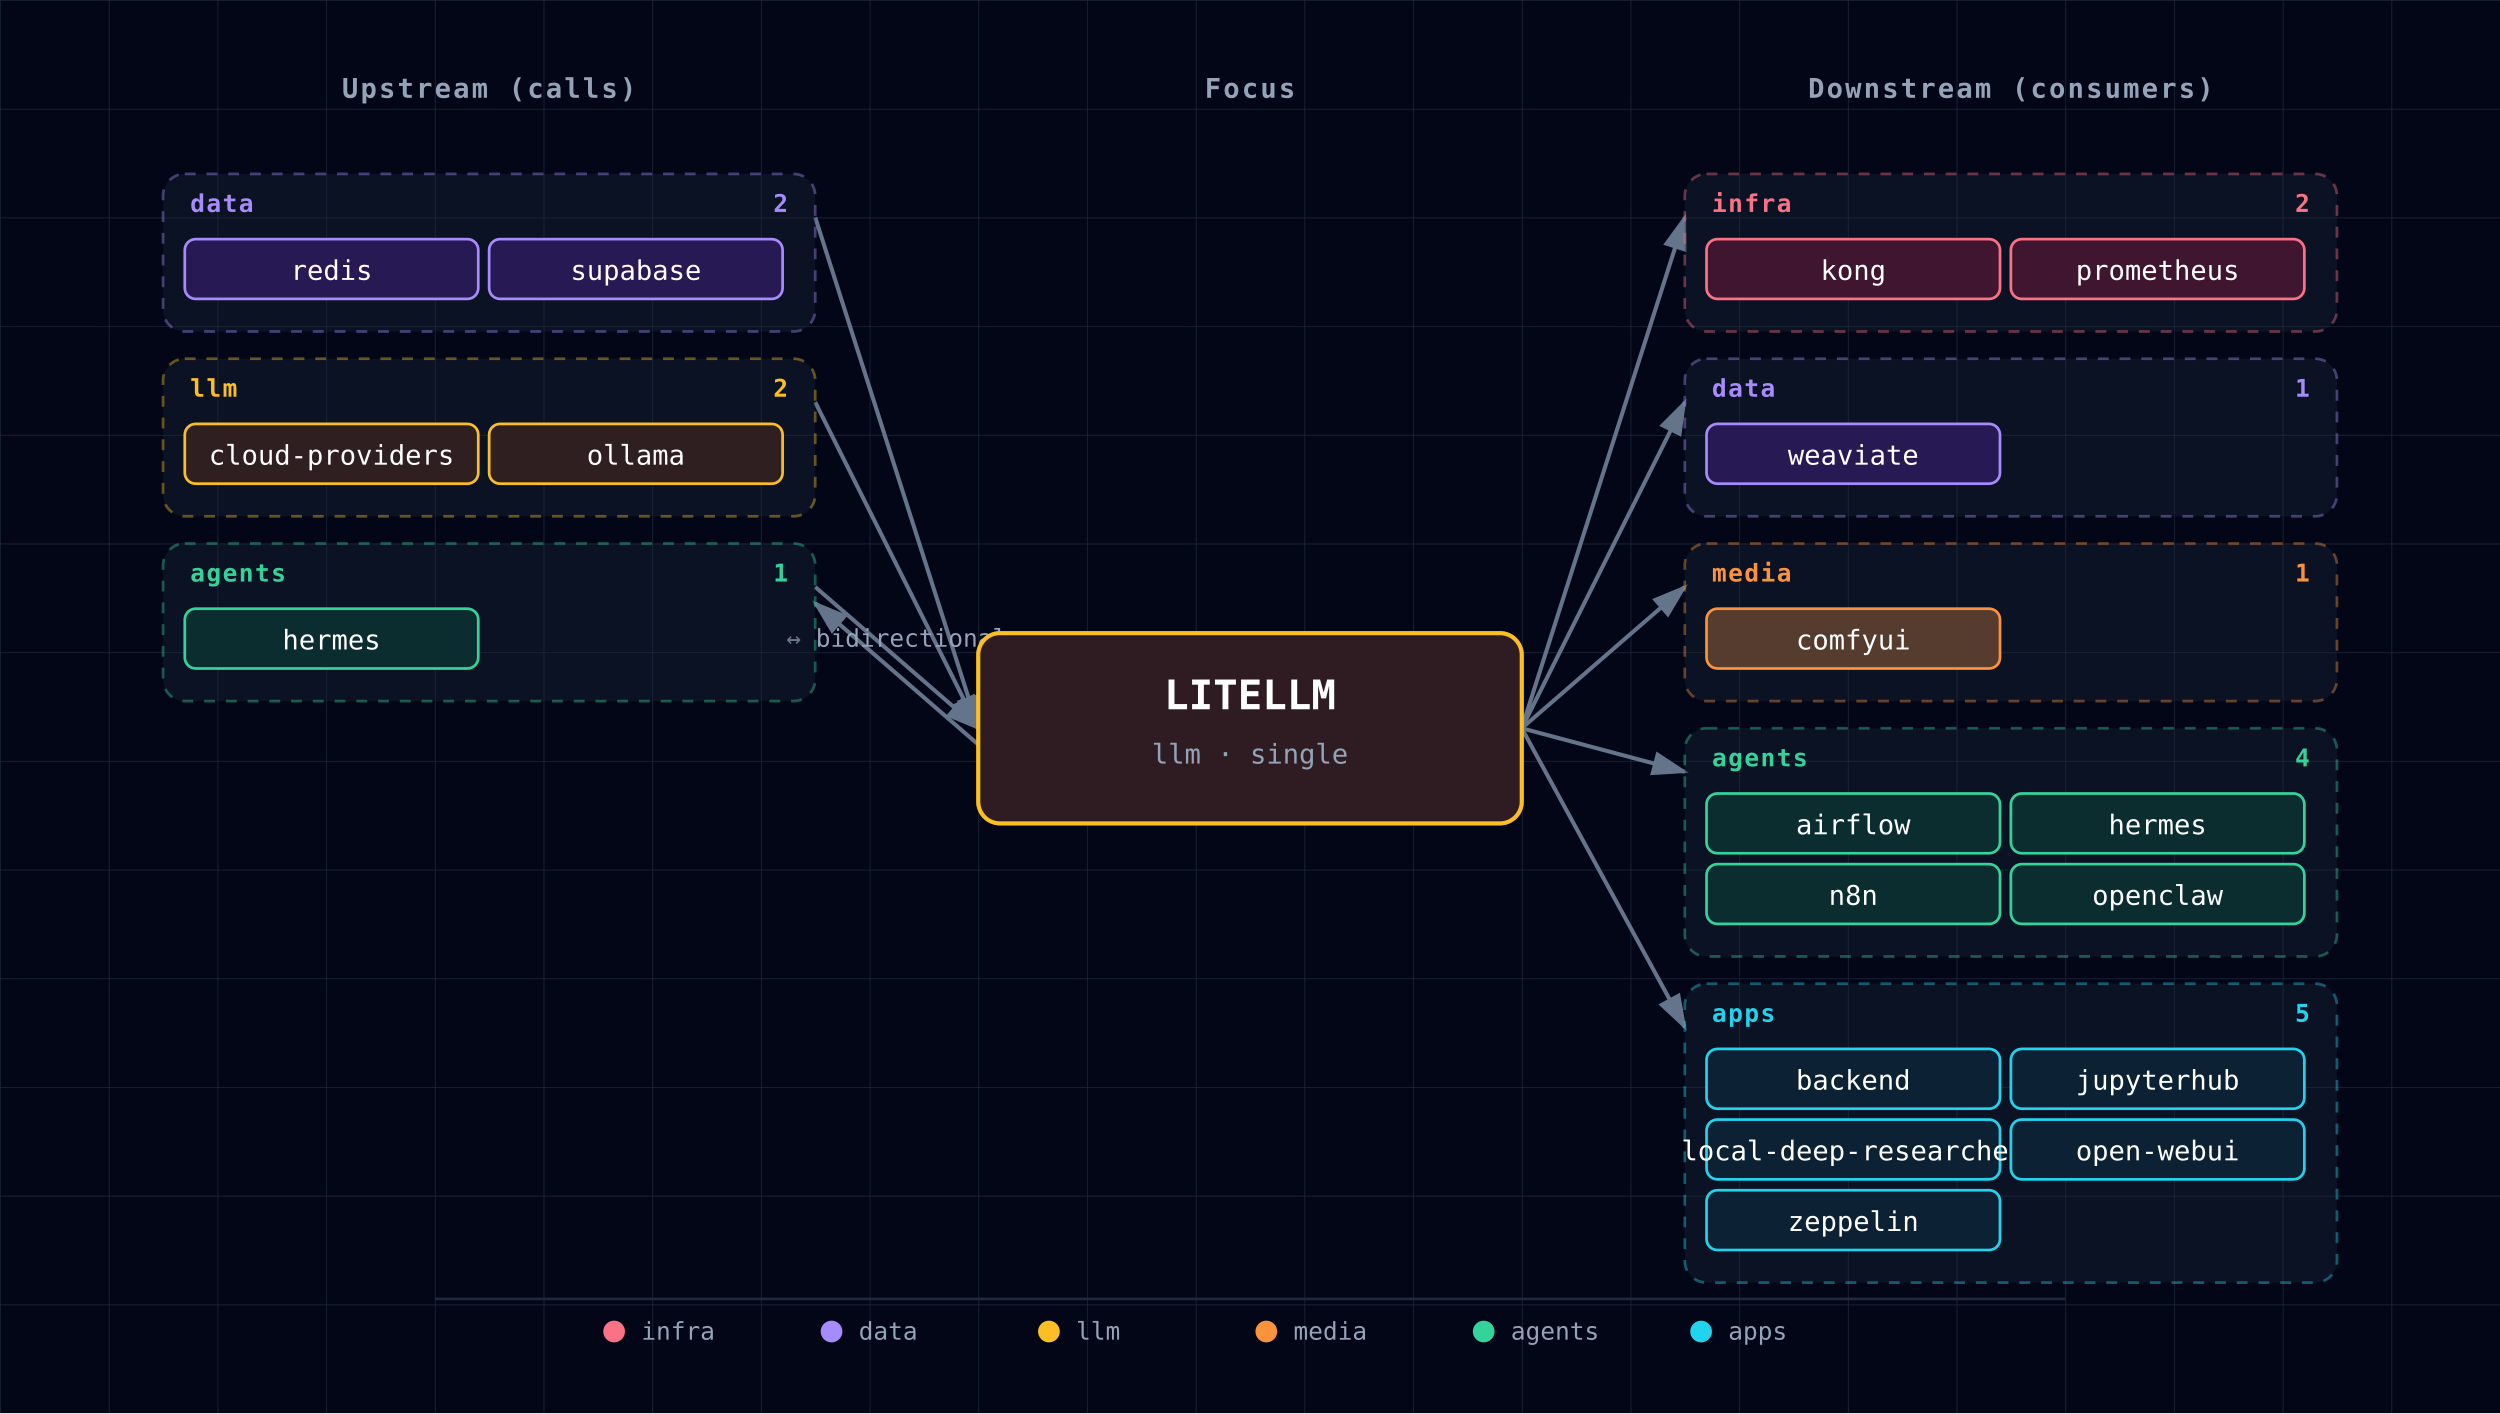
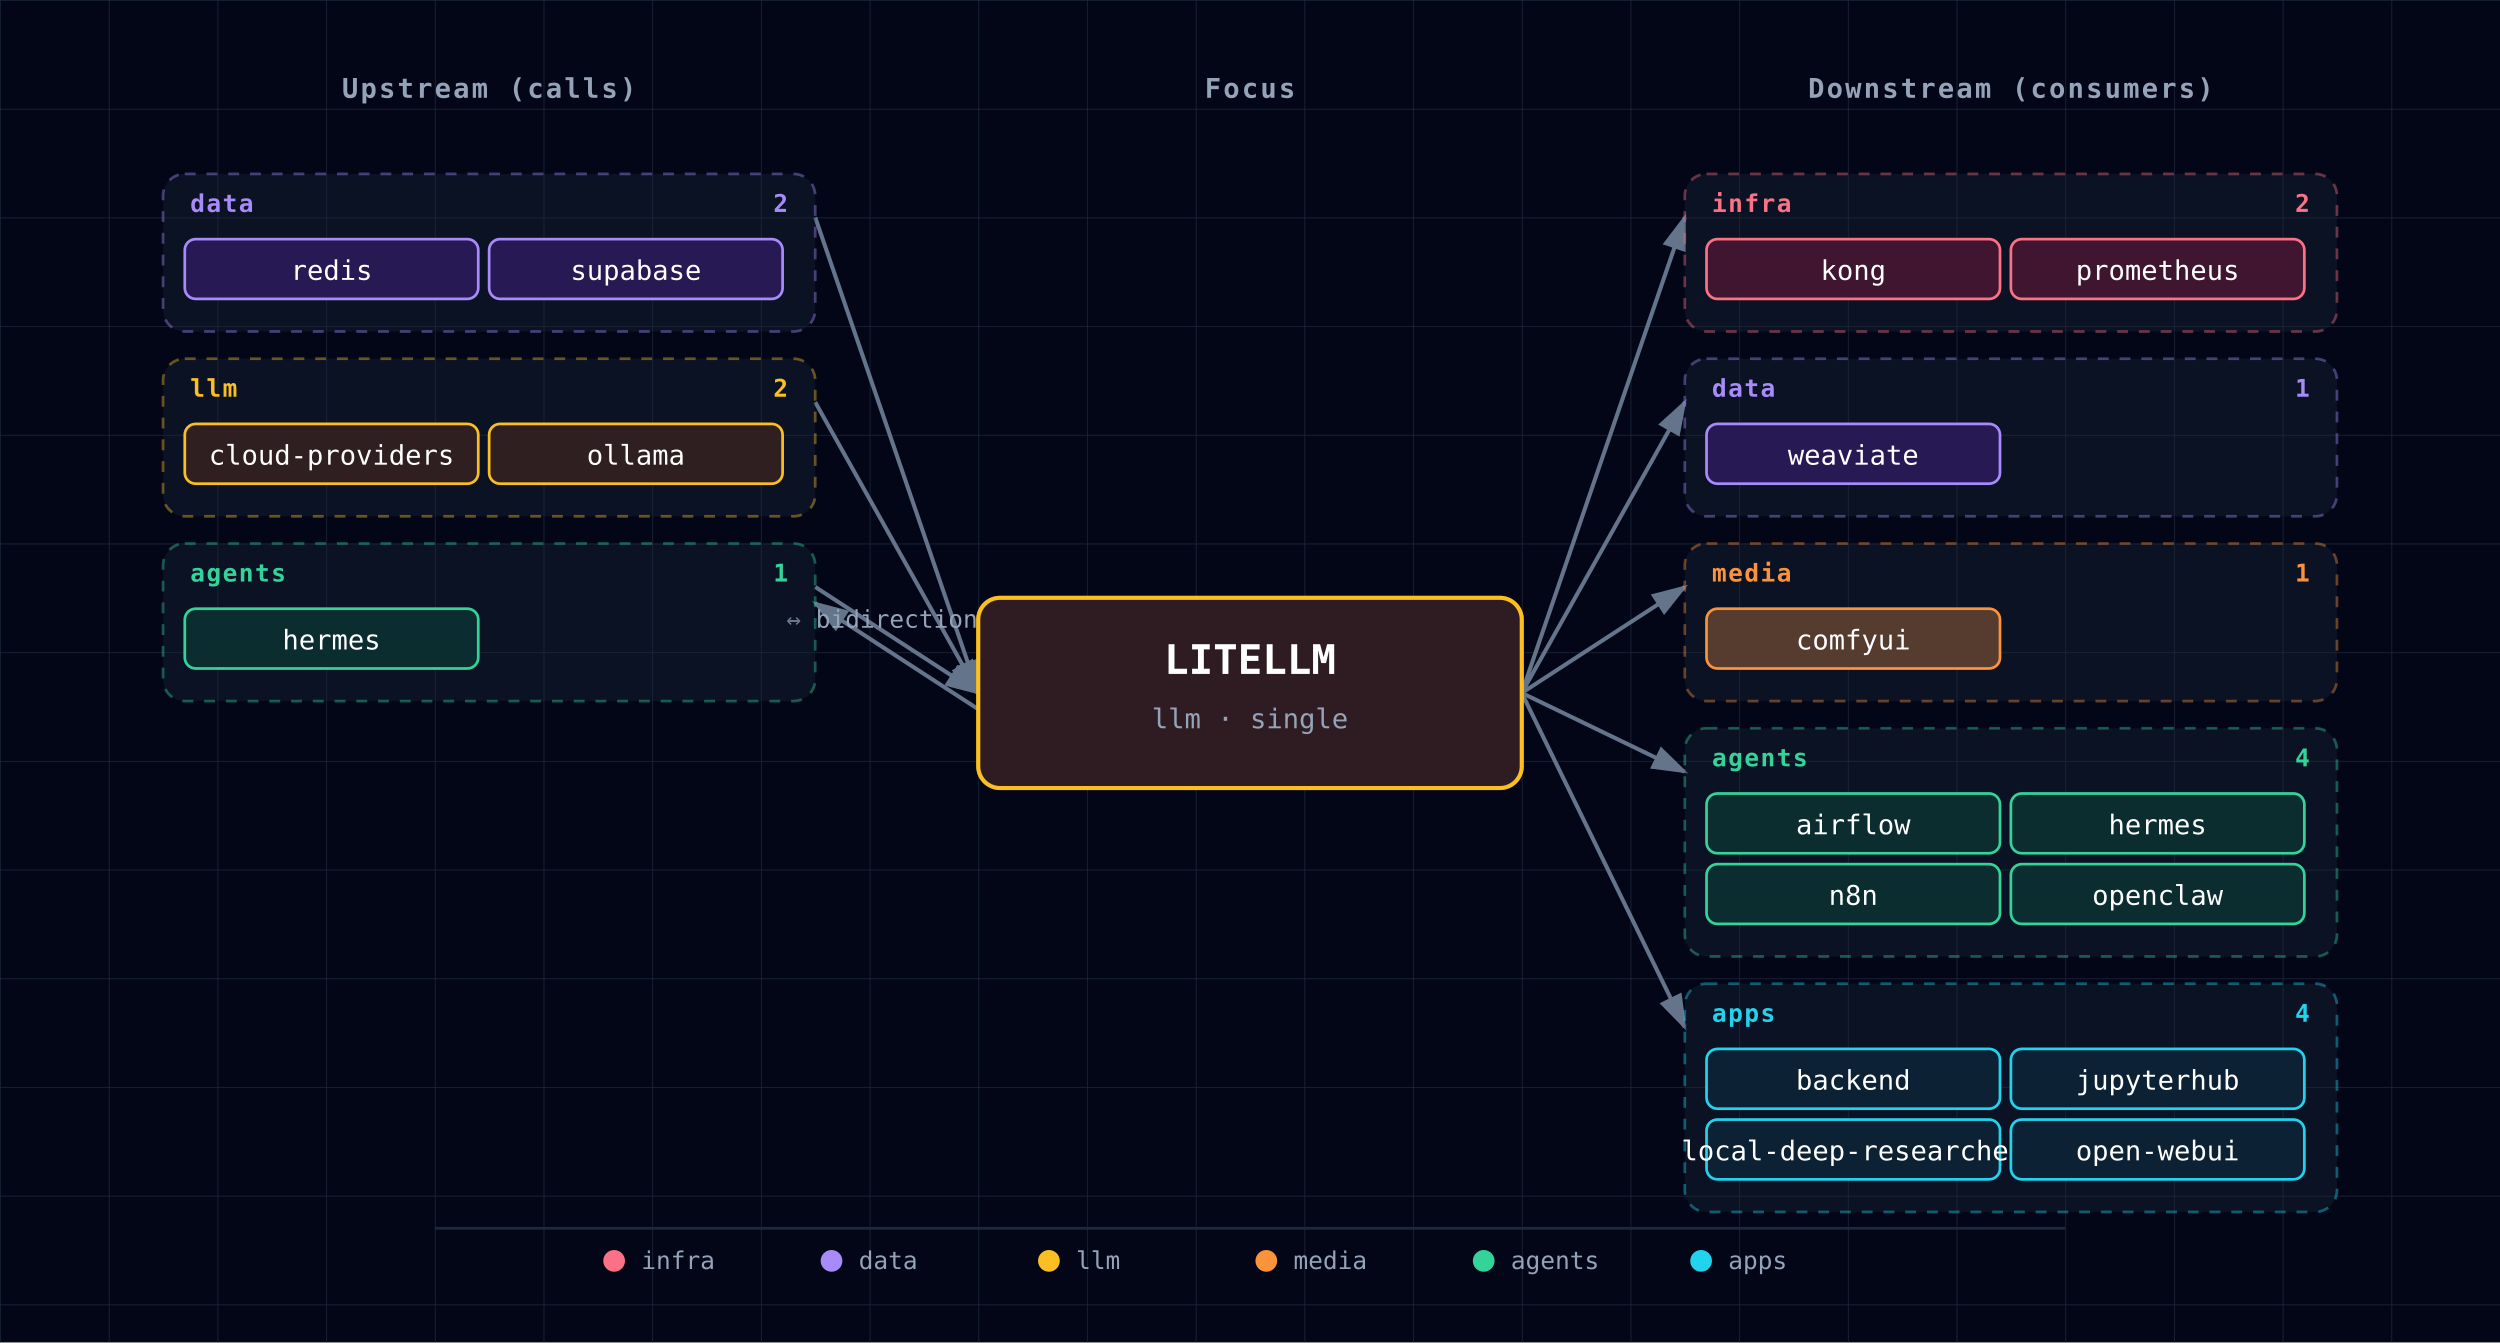
- <svg xmlns="http://www.w3.org/2000/svg" viewBox="0 0 920 520" font-family="'JetBrains Mono', 'Fira Code', Menlo, Consolas, monospace">
+ <svg xmlns="http://www.w3.org/2000/svg" viewBox="0 0 920 494" font-family="'JetBrains Mono', 'Fira Code', Menlo, Consolas, monospace">
  <defs>
    <pattern id="grid" width="40" height="40" patternUnits="userSpaceOnUse">
      <path d="M 40 0 L 0 0 0 40" fill="none" stroke="#1e293b" stroke-width="0.5" />
    </pattern>
    <marker id="arrowhead" markerWidth="9" markerHeight="6" refX="8" refY="3" orient="auto">
      <polygon points="0 0, 9 3, 0 6" fill="#64748b" />
    </marker>
    <filter id="focus-glow" x="-50%" y="-50%" width="200%" height="200%">
      <feGaussianBlur in="SourceAlpha" stdDeviation="6" />
      <feFlood flood-color="#fbbf24" flood-opacity="0.6" />
      <feComposite in2="SourceAlpha" operator="in" />
      <feMerge>
        <feMergeNode />
        <feMergeNode in="SourceGraphic" />
      </feMerge>
    </filter>
  </defs>
-   <rect width="920" height="520" fill="#020617" />
-   <rect width="920" height="520" fill="url(#grid)" />
+   <rect width="920" height="494" fill="#020617" />
+   <rect width="920" height="494" fill="url(#grid)" />
  <text x="180" y="36" fill="#94a3b8" font-size="10" font-weight="600" text-anchor="middle" letter-spacing="0.08em">Upstream (calls)</text>
  <text x="460" y="36" fill="#94a3b8" font-size="10" font-weight="600" text-anchor="middle" letter-spacing="0.08em">Focus</text>
  <text x="740" y="36" fill="#94a3b8" font-size="10" font-weight="600" text-anchor="middle" letter-spacing="0.08em">Downstream (consumers)</text>
-   <line x1="300" y1="80" x2="360" y2="268" stroke="#64748b" stroke-width="1.5" marker-end="url(#arrowhead)" />
-   <line x1="300" y1="148" x2="360" y2="268" stroke="#64748b" stroke-width="1.5" marker-end="url(#arrowhead)" />
-   <line x1="300" y1="216" x2="360" y2="268" stroke="#64748b" stroke-width="1.5" marker-end="url(#arrowhead)" />
-   <line x1="360" y1="274" x2="300" y2="222" stroke="#64748b" stroke-width="1.5" marker-end="url(#arrowhead)" />
-   <text x="330" y="238" fill="#94a3b8" font-size="9" text-anchor="middle">↔ bidirectional</text>
-   <line x1="560" y1="268" x2="620" y2="80" stroke="#64748b" stroke-width="1.5" marker-end="url(#arrowhead)" />
-   <line x1="560" y1="268" x2="620" y2="148" stroke="#64748b" stroke-width="1.5" marker-end="url(#arrowhead)" />
-   <line x1="560" y1="268" x2="620" y2="216" stroke="#64748b" stroke-width="1.5" marker-end="url(#arrowhead)" />
-   <line x1="560" y1="268" x2="620" y2="284" stroke="#64748b" stroke-width="1.5" marker-end="url(#arrowhead)" />
-   <line x1="560" y1="268" x2="620" y2="378" stroke="#64748b" stroke-width="1.5" marker-end="url(#arrowhead)" />
+   <line x1="300" y1="80" x2="360" y2="255" stroke="#64748b" stroke-width="1.5" marker-end="url(#arrowhead)" />
+   <line x1="300" y1="148" x2="360" y2="255" stroke="#64748b" stroke-width="1.5" marker-end="url(#arrowhead)" />
+   <line x1="300" y1="216" x2="360" y2="255" stroke="#64748b" stroke-width="1.5" marker-end="url(#arrowhead)" />
+   <line x1="360" y1="261" x2="300" y2="222" stroke="#64748b" stroke-width="1.5" marker-end="url(#arrowhead)" />
+   <text x="330" y="231" fill="#94a3b8" font-size="9" text-anchor="middle">↔ bidirectional</text>
+   <line x1="560" y1="255" x2="620" y2="80" stroke="#64748b" stroke-width="1.5" marker-end="url(#arrowhead)" />
+   <line x1="560" y1="255" x2="620" y2="148" stroke="#64748b" stroke-width="1.5" marker-end="url(#arrowhead)" />
+   <line x1="560" y1="255" x2="620" y2="216" stroke="#64748b" stroke-width="1.5" marker-end="url(#arrowhead)" />
+   <line x1="560" y1="255" x2="620" y2="284" stroke="#64748b" stroke-width="1.5" marker-end="url(#arrowhead)" />
+   <line x1="560" y1="255" x2="620" y2="378" stroke="#64748b" stroke-width="1.5" marker-end="url(#arrowhead)" />
  <g>
    <g class="cluster">
      <rect x="60" y="64" width="240" height="58" rx="8" fill="rgba(30,41,59,0.35)" stroke="#a78bfa" stroke-width="1" stroke-dasharray="4,4" stroke-opacity="0.4" />
      <text x="70" y="78" fill="#a78bfa" font-size="9" font-weight="700" text-anchor="start" style="letter-spacing:0.06em;text-transform:uppercase;">data</text>
      <text x="290" y="78" fill="#a78bfa" font-size="9" font-weight="600" text-anchor="end">2</text>
    </g>
    <g>
      <rect x="68" y="88" width="108" height="22" rx="4" fill="#0f172a" />
      <rect x="68" y="88" width="108" height="22" rx="4" fill="rgba(76, 29, 149, 0.4)" stroke="#a78bfa" stroke-width="1" />
      <text x="122" y="103" fill="white" font-size="10" text-anchor="middle">redis</text>
    </g>
    <g>
      <rect x="180" y="88" width="108" height="22" rx="4" fill="#0f172a" />
      <rect x="180" y="88" width="108" height="22" rx="4" fill="rgba(76, 29, 149, 0.4)" stroke="#a78bfa" stroke-width="1" />
      <text x="234" y="103" fill="white" font-size="10" text-anchor="middle">supabase</text>
    </g>
    <g class="cluster">
      <rect x="60" y="132" width="240" height="58" rx="8" fill="rgba(30,41,59,0.35)" stroke="#fbbf24" stroke-width="1" stroke-dasharray="4,4" stroke-opacity="0.4" />
      <text x="70" y="146" fill="#fbbf24" font-size="9" font-weight="700" text-anchor="start" style="letter-spacing:0.06em;text-transform:uppercase;">llm</text>
      <text x="290" y="146" fill="#fbbf24" font-size="9" font-weight="600" text-anchor="end">2</text>
    </g>
    <g>
      <rect x="68" y="156" width="108" height="22" rx="4" fill="#0f172a" />
      <rect x="68" y="156" width="108" height="22" rx="4" fill="rgba(120, 53, 15, 0.3)" stroke="#fbbf24" stroke-width="1" />
      <text x="122" y="171" fill="white" font-size="10" text-anchor="middle">cloud-providers</text>
    </g>
    <g>
      <rect x="180" y="156" width="108" height="22" rx="4" fill="#0f172a" />
      <rect x="180" y="156" width="108" height="22" rx="4" fill="rgba(120, 53, 15, 0.3)" stroke="#fbbf24" stroke-width="1" />
      <text x="234" y="171" fill="white" font-size="10" text-anchor="middle">ollama</text>
    </g>
    <g class="cluster">
      <rect x="60" y="200" width="240" height="58" rx="8" fill="rgba(30,41,59,0.35)" stroke="#34d399" stroke-width="1" stroke-dasharray="4,4" stroke-opacity="0.4" />
      <text x="70" y="214" fill="#34d399" font-size="9" font-weight="700" text-anchor="start" style="letter-spacing:0.06em;text-transform:uppercase;">agents</text>
      <text x="290" y="214" fill="#34d399" font-size="9" font-weight="600" text-anchor="end">1</text>
    </g>
    <g>
      <rect x="68" y="224" width="108" height="22" rx="4" fill="#0f172a" />
      <rect x="68" y="224" width="108" height="22" rx="4" fill="rgba(6, 78, 59, 0.4)" stroke="#34d399" stroke-width="1" />
      <text x="122" y="239" fill="white" font-size="10" text-anchor="middle">hermes</text>
    </g>
  </g>
  <g>
    <g class="cluster">
      <rect x="620" y="64" width="240" height="58" rx="8" fill="rgba(30,41,59,0.35)" stroke="#fb7185" stroke-width="1" stroke-dasharray="4,4" stroke-opacity="0.4" />
      <text x="630" y="78" fill="#fb7185" font-size="9" font-weight="700" text-anchor="start" style="letter-spacing:0.06em;text-transform:uppercase;">infra</text>
      <text x="850" y="78" fill="#fb7185" font-size="9" font-weight="600" text-anchor="end">2</text>
    </g>
    <g>
      <rect x="628" y="88" width="108" height="22" rx="4" fill="#0f172a" />
      <rect x="628" y="88" width="108" height="22" rx="4" fill="rgba(136, 19, 55, 0.4)" stroke="#fb7185" stroke-width="1" />
      <text x="682" y="103" fill="white" font-size="10" text-anchor="middle">kong</text>
    </g>
    <g>
      <rect x="740" y="88" width="108" height="22" rx="4" fill="#0f172a" />
      <rect x="740" y="88" width="108" height="22" rx="4" fill="rgba(136, 19, 55, 0.4)" stroke="#fb7185" stroke-width="1" />
      <text x="794" y="103" fill="white" font-size="10" text-anchor="middle">prometheus</text>
    </g>
    <g class="cluster">
      <rect x="620" y="132" width="240" height="58" rx="8" fill="rgba(30,41,59,0.35)" stroke="#a78bfa" stroke-width="1" stroke-dasharray="4,4" stroke-opacity="0.4" />
      <text x="630" y="146" fill="#a78bfa" font-size="9" font-weight="700" text-anchor="start" style="letter-spacing:0.06em;text-transform:uppercase;">data</text>
      <text x="850" y="146" fill="#a78bfa" font-size="9" font-weight="600" text-anchor="end">1</text>
    </g>
    <g>
      <rect x="628" y="156" width="108" height="22" rx="4" fill="#0f172a" />
      <rect x="628" y="156" width="108" height="22" rx="4" fill="rgba(76, 29, 149, 0.4)" stroke="#a78bfa" stroke-width="1" />
      <text x="682" y="171" fill="white" font-size="10" text-anchor="middle">weaviate</text>
    </g>
    <g class="cluster">
      <rect x="620" y="200" width="240" height="58" rx="8" fill="rgba(30,41,59,0.35)" stroke="#fb923c" stroke-width="1" stroke-dasharray="4,4" stroke-opacity="0.4" />
      <text x="630" y="214" fill="#fb923c" font-size="9" font-weight="700" text-anchor="start" style="letter-spacing:0.06em;text-transform:uppercase;">media</text>
      <text x="850" y="214" fill="#fb923c" font-size="9" font-weight="600" text-anchor="end">1</text>
    </g>
    <g>
      <rect x="628" y="224" width="108" height="22" rx="4" fill="#0f172a" />
      <rect x="628" y="224" width="108" height="22" rx="4" fill="rgba(251, 146, 60, 0.3)" stroke="#fb923c" stroke-width="1" />
      <text x="682" y="239" fill="white" font-size="10" text-anchor="middle">comfyui</text>
    </g>
    <g class="cluster">
      <rect x="620" y="268" width="240" height="84" rx="8" fill="rgba(30,41,59,0.35)" stroke="#34d399" stroke-width="1" stroke-dasharray="4,4" stroke-opacity="0.4" />
      <text x="630" y="282" fill="#34d399" font-size="9" font-weight="700" text-anchor="start" style="letter-spacing:0.06em;text-transform:uppercase;">agents</text>
      <text x="850" y="282" fill="#34d399" font-size="9" font-weight="600" text-anchor="end">4</text>
    </g>
    <g>
      <rect x="628" y="292" width="108" height="22" rx="4" fill="#0f172a" />
      <rect x="628" y="292" width="108" height="22" rx="4" fill="rgba(6, 78, 59, 0.4)" stroke="#34d399" stroke-width="1" />
      <text x="682" y="307" fill="white" font-size="10" text-anchor="middle">airflow</text>
    </g>
    <g>
      <rect x="740" y="292" width="108" height="22" rx="4" fill="#0f172a" />
      <rect x="740" y="292" width="108" height="22" rx="4" fill="rgba(6, 78, 59, 0.4)" stroke="#34d399" stroke-width="1" />
      <text x="794" y="307" fill="white" font-size="10" text-anchor="middle">hermes</text>
    </g>
    <g>
      <rect x="628" y="318" width="108" height="22" rx="4" fill="#0f172a" />
      <rect x="628" y="318" width="108" height="22" rx="4" fill="rgba(6, 78, 59, 0.4)" stroke="#34d399" stroke-width="1" />
      <text x="682" y="333" fill="white" font-size="10" text-anchor="middle">n8n</text>
    </g>
    <g>
      <rect x="740" y="318" width="108" height="22" rx="4" fill="#0f172a" />
      <rect x="740" y="318" width="108" height="22" rx="4" fill="rgba(6, 78, 59, 0.4)" stroke="#34d399" stroke-width="1" />
      <text x="794" y="333" fill="white" font-size="10" text-anchor="middle">openclaw</text>
    </g>
    <g class="cluster">
-       <rect x="620" y="362" width="240" height="110" rx="8" fill="rgba(30,41,59,0.35)" stroke="#22d3ee" stroke-width="1" stroke-dasharray="4,4" stroke-opacity="0.4" />
+       <rect x="620" y="362" width="240" height="84" rx="8" fill="rgba(30,41,59,0.35)" stroke="#22d3ee" stroke-width="1" stroke-dasharray="4,4" stroke-opacity="0.4" />
      <text x="630" y="376" fill="#22d3ee" font-size="9" font-weight="700" text-anchor="start" style="letter-spacing:0.06em;text-transform:uppercase;">apps</text>
-       <text x="850" y="376" fill="#22d3ee" font-size="9" font-weight="600" text-anchor="end">5</text>
+       <text x="850" y="376" fill="#22d3ee" font-size="9" font-weight="600" text-anchor="end">4</text>
    </g>
    <g>
      <rect x="628" y="386" width="108" height="22" rx="4" fill="#0f172a" />
      <rect x="628" y="386" width="108" height="22" rx="4" fill="rgba(8, 51, 68, 0.4)" stroke="#22d3ee" stroke-width="1" />
      <text x="682" y="401" fill="white" font-size="10" text-anchor="middle">backend</text>
    </g>
    <g>
      <rect x="740" y="386" width="108" height="22" rx="4" fill="#0f172a" />
      <rect x="740" y="386" width="108" height="22" rx="4" fill="rgba(8, 51, 68, 0.4)" stroke="#22d3ee" stroke-width="1" />
      <text x="794" y="401" fill="white" font-size="10" text-anchor="middle">jupyterhub</text>
    </g>
    <g>
      <rect x="628" y="412" width="108" height="22" rx="4" fill="#0f172a" />
      <rect x="628" y="412" width="108" height="22" rx="4" fill="rgba(8, 51, 68, 0.4)" stroke="#22d3ee" stroke-width="1" />
      <text x="682" y="427" fill="white" font-size="10" text-anchor="middle">local-deep-researcher</text>
    </g>
    <g>
      <rect x="740" y="412" width="108" height="22" rx="4" fill="#0f172a" />
      <rect x="740" y="412" width="108" height="22" rx="4" fill="rgba(8, 51, 68, 0.4)" stroke="#22d3ee" stroke-width="1" />
      <text x="794" y="427" fill="white" font-size="10" text-anchor="middle">open-webui</text>
    </g>
-     <g>
-       <rect x="628" y="438" width="108" height="22" rx="4" fill="#0f172a" />
-       <rect x="628" y="438" width="108" height="22" rx="4" fill="rgba(8, 51, 68, 0.4)" stroke="#22d3ee" stroke-width="1" />
-       <text x="682" y="453" fill="white" font-size="10" text-anchor="middle">zeppelin</text>
-     </g>
  </g>
  <g class="focus" filter="url(#focus-glow)">
-     <rect x="360" y="233" width="200" height="70" rx="8" fill="#0f172a" />
-     <rect x="360" y="233" width="200" height="70" rx="8" fill="rgba(120, 53, 15, 0.3)" stroke="#fbbf24" stroke-width="1.5" />
-     <text x="460" y="261" fill="white" font-size="15" font-weight="700" text-anchor="middle">LITELLM</text>
-     <text x="460" y="281" fill="#94a3b8" font-size="10" text-anchor="middle">llm · single</text>
+     <rect x="360" y="220" width="200" height="70" rx="8" fill="#0f172a" />
+     <rect x="360" y="220" width="200" height="70" rx="8" fill="rgba(120, 53, 15, 0.3)" stroke="#fbbf24" stroke-width="1.5" />
+     <text x="460" y="248" fill="white" font-size="15" font-weight="700" text-anchor="middle">LITELLM</text>
+     <text x="460" y="268" fill="#94a3b8" font-size="10" text-anchor="middle">llm · single</text>
  </g>
  <g class="legend">
-     <line x1="160" y1="478" x2="760" y2="478" stroke="#1e293b" stroke-width="1" />
-     <circle cx="226" cy="490" r="4" fill="#fb7185" />
-     <text x="236" y="493" fill="#94a3b8" font-size="9" font-weight="400" text-anchor="start">infra</text>
-     <circle cx="306" cy="490" r="4" fill="#a78bfa" />
-     <text x="316" y="493" fill="#94a3b8" font-size="9" font-weight="400" text-anchor="start">data</text>
-     <circle cx="386" cy="490" r="4" fill="#fbbf24" />
-     <text x="396" y="493" fill="#94a3b8" font-size="9" font-weight="400" text-anchor="start">llm</text>
-     <circle cx="466" cy="490" r="4" fill="#fb923c" />
-     <text x="476" y="493" fill="#94a3b8" font-size="9" font-weight="400" text-anchor="start">media</text>
-     <circle cx="546" cy="490" r="4" fill="#34d399" />
-     <text x="556" y="493" fill="#94a3b8" font-size="9" font-weight="400" text-anchor="start">agents</text>
-     <circle cx="626" cy="490" r="4" fill="#22d3ee" />
-     <text x="636" y="493" fill="#94a3b8" font-size="9" font-weight="400" text-anchor="start">apps</text>
+     <line x1="160" y1="452" x2="760" y2="452" stroke="#1e293b" stroke-width="1" />
+     <circle cx="226" cy="464" r="4" fill="#fb7185" />
+     <text x="236" y="467" fill="#94a3b8" font-size="9" font-weight="400" text-anchor="start">infra</text>
+     <circle cx="306" cy="464" r="4" fill="#a78bfa" />
+     <text x="316" y="467" fill="#94a3b8" font-size="9" font-weight="400" text-anchor="start">data</text>
+     <circle cx="386" cy="464" r="4" fill="#fbbf24" />
+     <text x="396" y="467" fill="#94a3b8" font-size="9" font-weight="400" text-anchor="start">llm</text>
+     <circle cx="466" cy="464" r="4" fill="#fb923c" />
+     <text x="476" y="467" fill="#94a3b8" font-size="9" font-weight="400" text-anchor="start">media</text>
+     <circle cx="546" cy="464" r="4" fill="#34d399" />
+     <text x="556" y="467" fill="#94a3b8" font-size="9" font-weight="400" text-anchor="start">agents</text>
+     <circle cx="626" cy="464" r="4" fill="#22d3ee" />
+     <text x="636" y="467" fill="#94a3b8" font-size="9" font-weight="400" text-anchor="start">apps</text>
  </g>
</svg>
